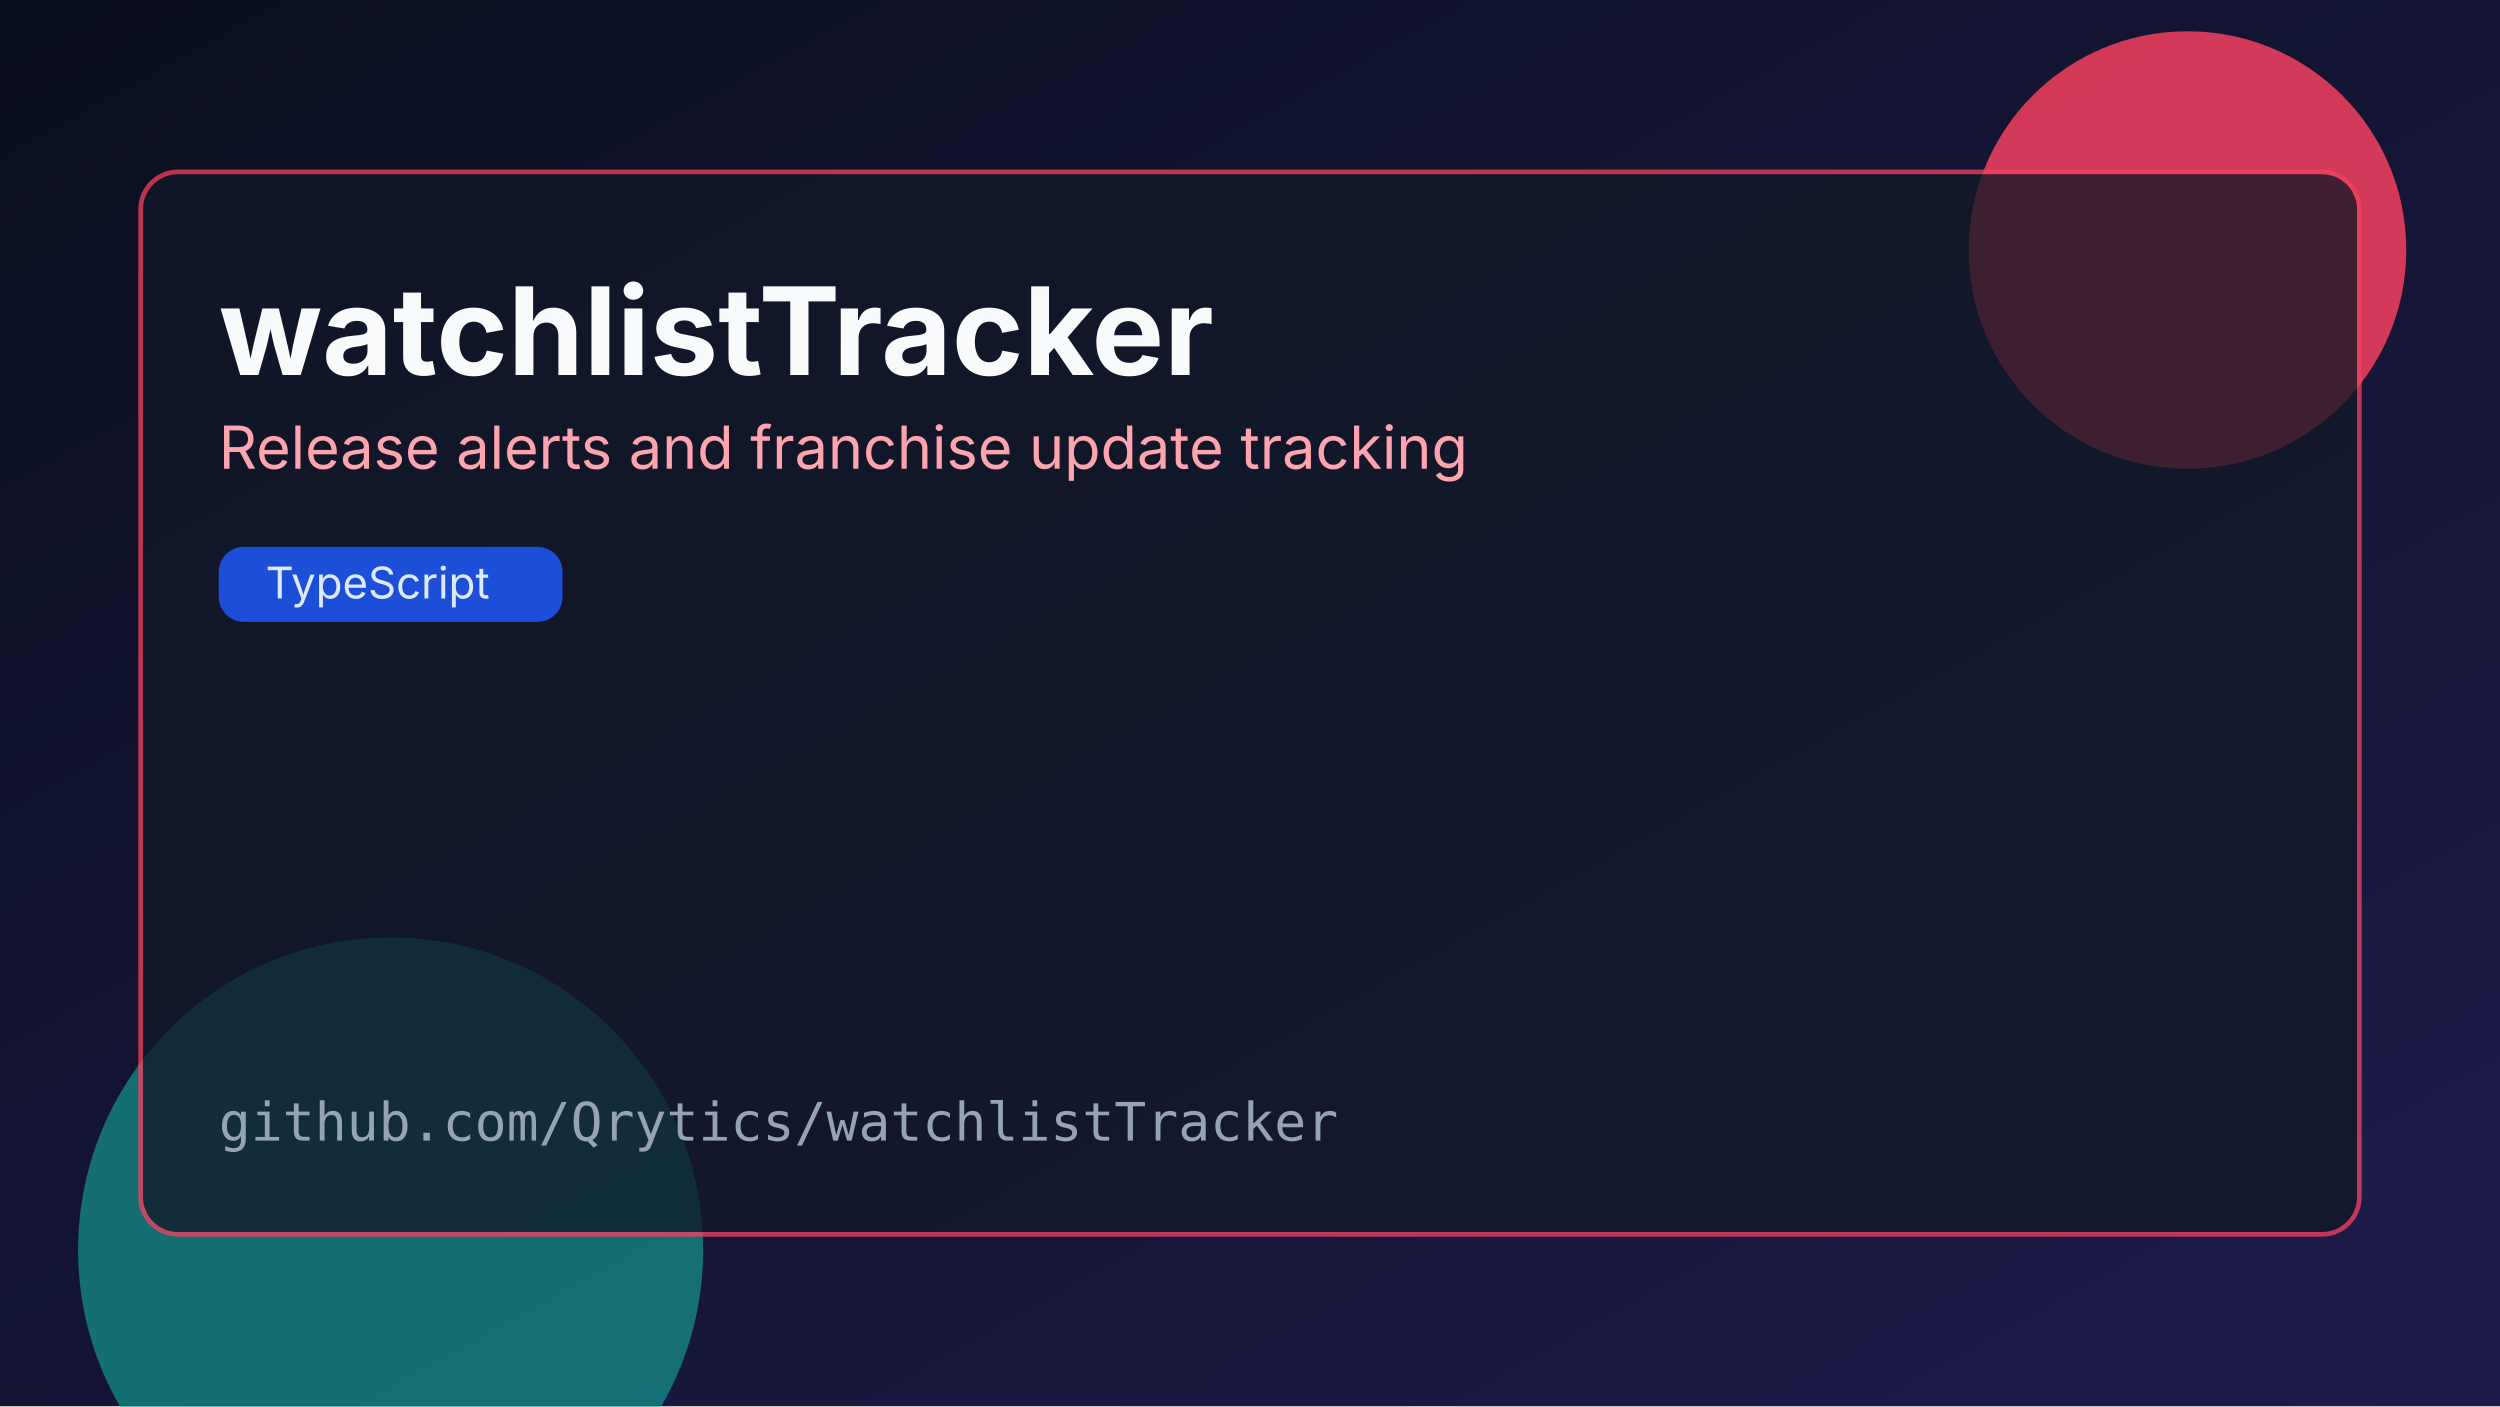
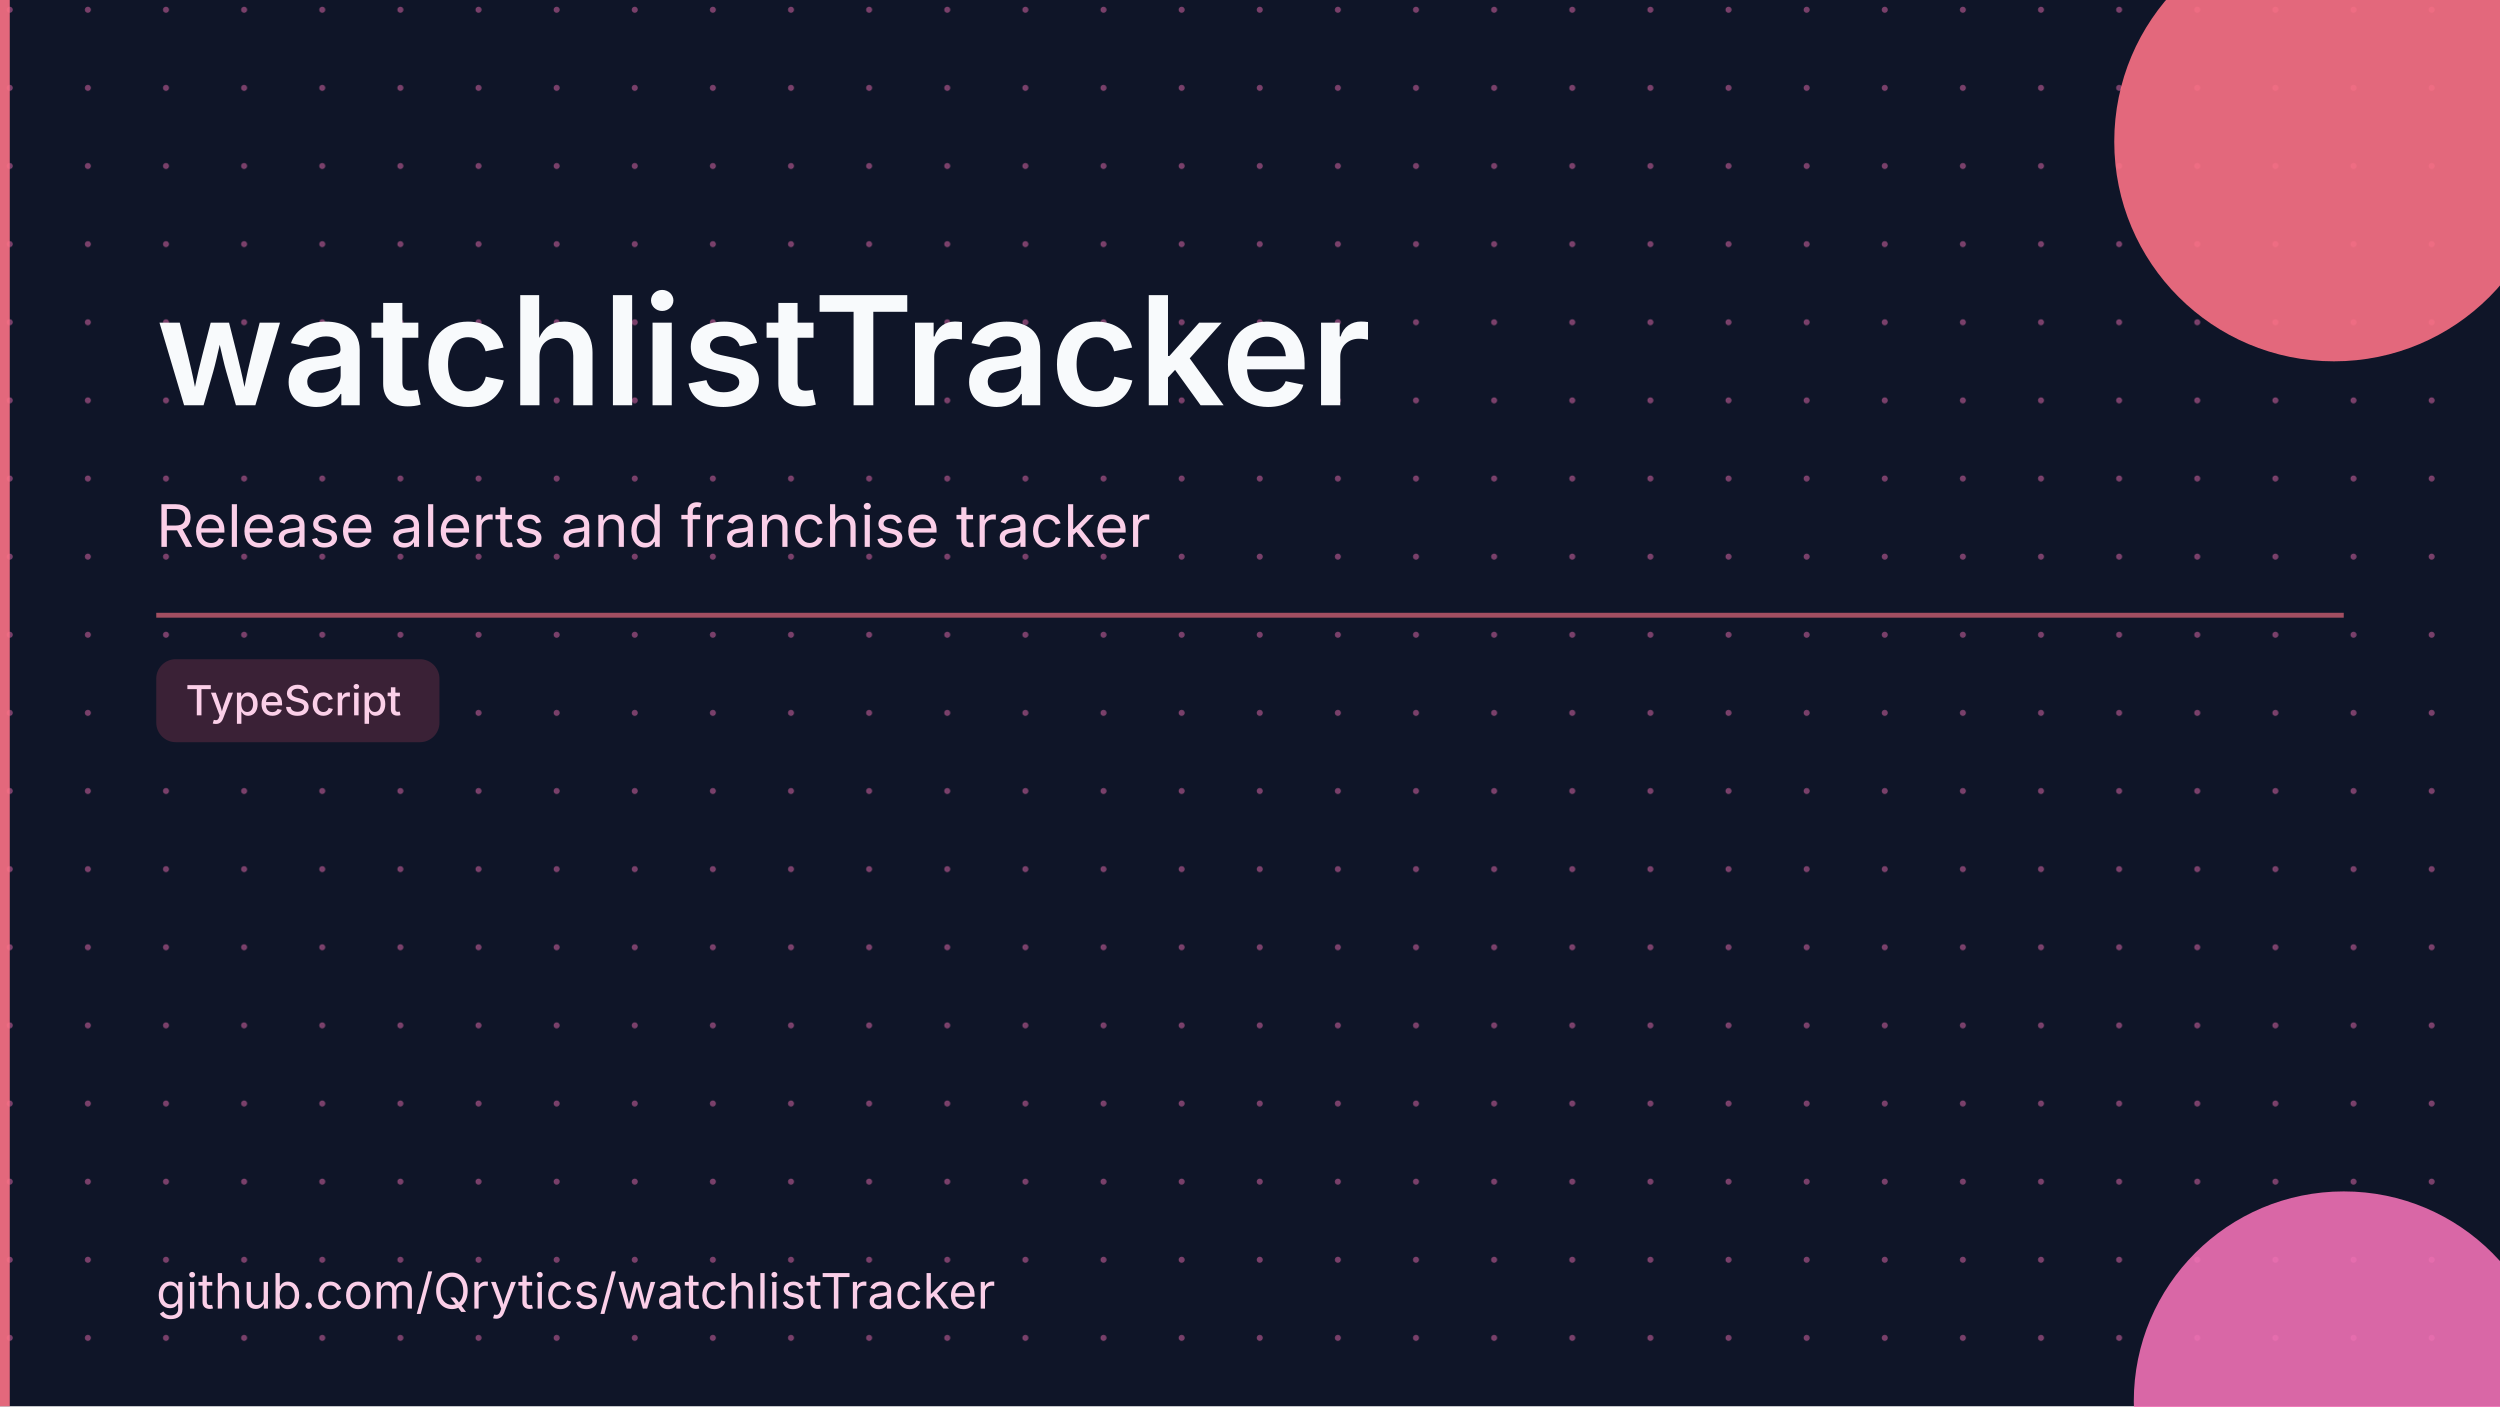
- <svg xmlns="http://www.w3.org/2000/svg" width="1600" height="900" viewBox="0 0 1600 900">
+ <svg xmlns="http://www.w3.org/2000/svg" width="1024" height="576" viewBox="0 0 1024 576">
  <defs>
-     <linearGradient id="bg" x1="0" y1="0" x2="1" y2="1">
-       <stop offset="0%" stop-color="#0a0f1f" />
-       <stop offset="100%" stop-color="#1e1b4b" />
-     </linearGradient>
+     <pattern id="dotGrid" width="32" height="32" patternUnits="userSpaceOnUse">
+       <circle cx="4" cy="4" r="1.25" fill="#f472b6" opacity="0.46" />
+     </pattern>
  </defs>
-   <rect width="1600" height="900" fill="url(#bg)" />
-   <circle cx="1400" cy="160" r="140" fill="#f43f5e" opacity="0.85" />
-   <circle cx="250" cy="800" r="200" fill="#14b8a6" opacity="0.55" />
-   <rect x="90" y="110" width="1420" height="680" rx="24" fill="#111827" opacity="0.76" stroke="#f43f5e" stroke-width="3" />
-   <text x="140" y="240" fill="#f8fafc" font-size="78" font-family="Inter,Segoe UI,Arial,sans-serif" font-weight="700">watchlistTracker</text>
-   <text x="140" y="300" fill="#fda4af" font-size="38" font-family="Inter,Segoe UI,Arial,sans-serif">Release alerts and franchise update tracking</text>
-   <rect x="140" y="350" width="220" height="48" rx="16" fill="#1d4ed8" />
-   <text x="170" y="383" fill="#dbeafe" font-size="28" font-family="Inter,Segoe UI,Arial,sans-serif">TypeScript</text>
-   <text x="140" y="730" fill="#94a3b8" font-size="34" font-family="JetBrains Mono,Consolas,monospace">github.com/Qrytics/watchlistTracker</text>
+   <rect width="1024" height="576" fill="#0f1528" />
+   <rect width="1024" height="576" fill="url(#dotGrid)" />
+   <rect x="0" y="0" width="4" height="576" fill="#fb7185" opacity="0.9" />
+   <circle cx="956" cy="58" r="90" fill="#fb7185" opacity="0.9" />
+   <circle cx="960" cy="574" r="86" fill="#f472b6" opacity="0.88" />
+   <text x="64" y="166" fill="#f8fafc" font-size="62" font-family="Inter,Segoe UI,Arial,sans-serif" font-weight="600">watchlistTracker</text>
+   <text x="64" y="224" fill="#fbcfe8" font-size="24" font-family="Inter,Segoe UI,Arial,sans-serif" font-weight="400">Release alerts and franchise tracker</text>
+   <line x1="64" y1="252" x2="960" y2="252" stroke="#fb7185" stroke-width="2" opacity="0.62" />
+   <rect x="64" y="270" width="116" height="34" rx="8" fill="#3a2136" />
+   <text x="76" y="293" fill="#fbcfe8" font-size="17" font-family="Inter,Segoe UI,Arial,sans-serif" font-weight="500">TypeScript</text>
+   <text x="64" y="536" fill="#fbcfe8" font-size="20" font-family="Inter,Segoe UI,Arial,sans-serif" font-weight="400">github.com/Qrytics/watchlistTracker</text>
</svg>
